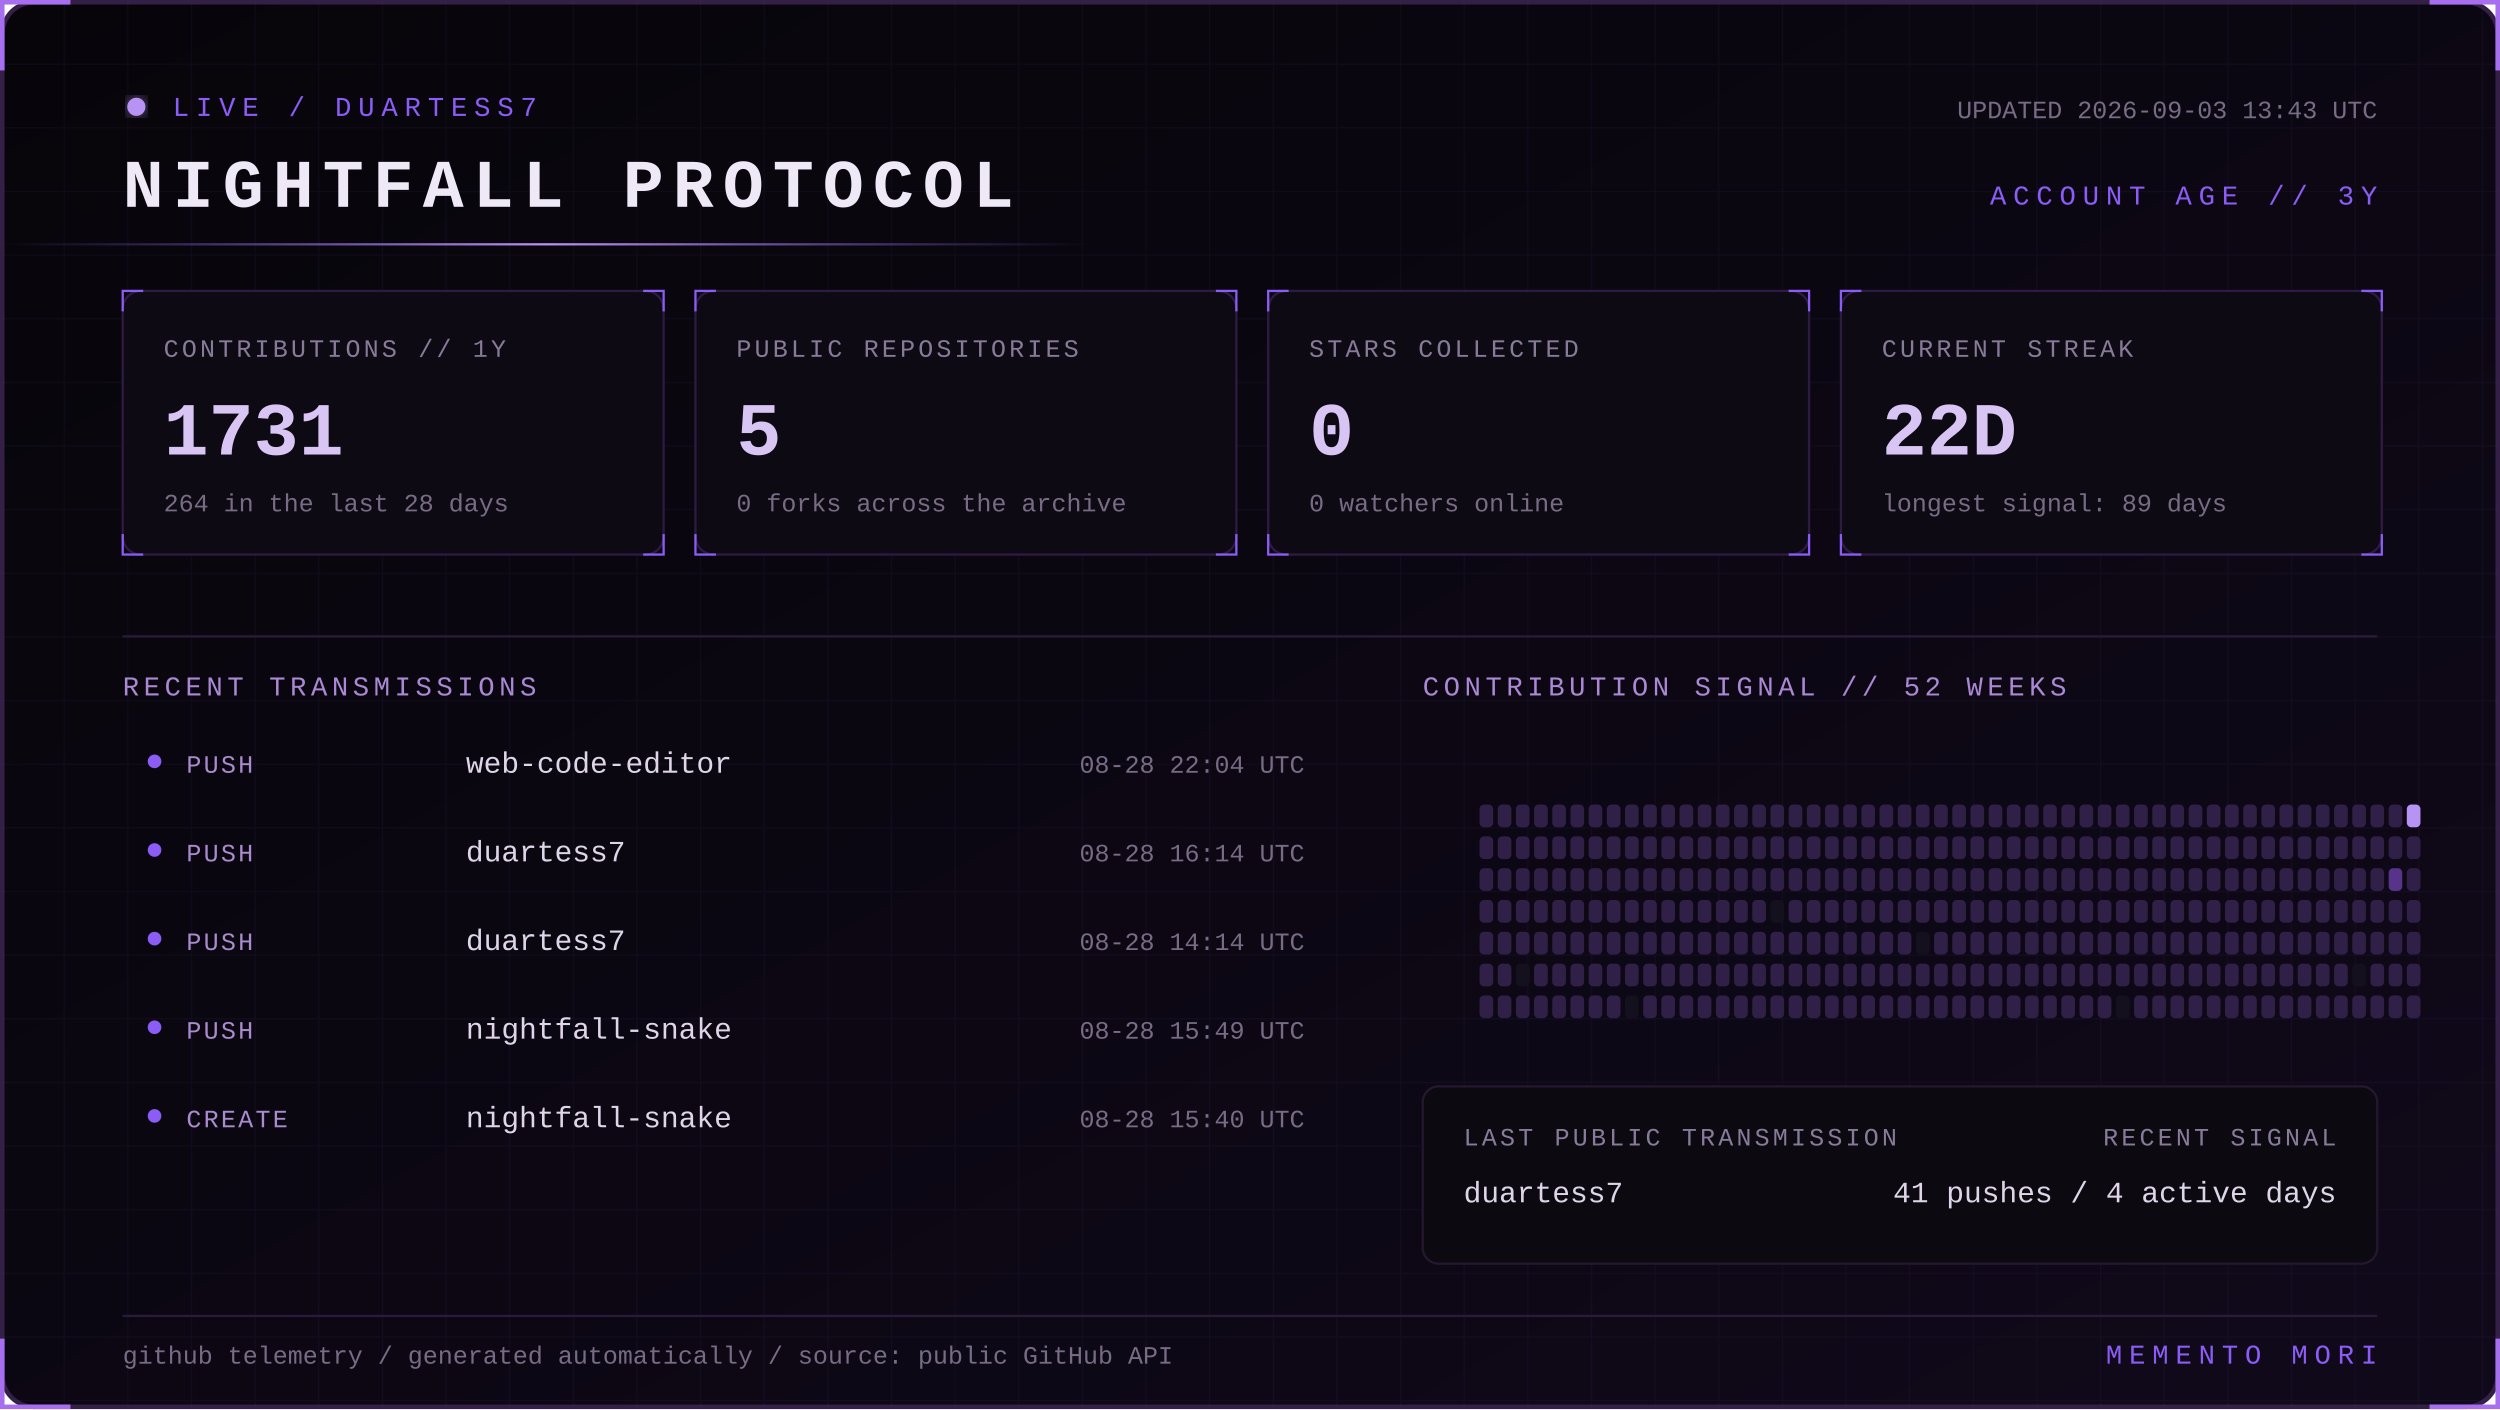
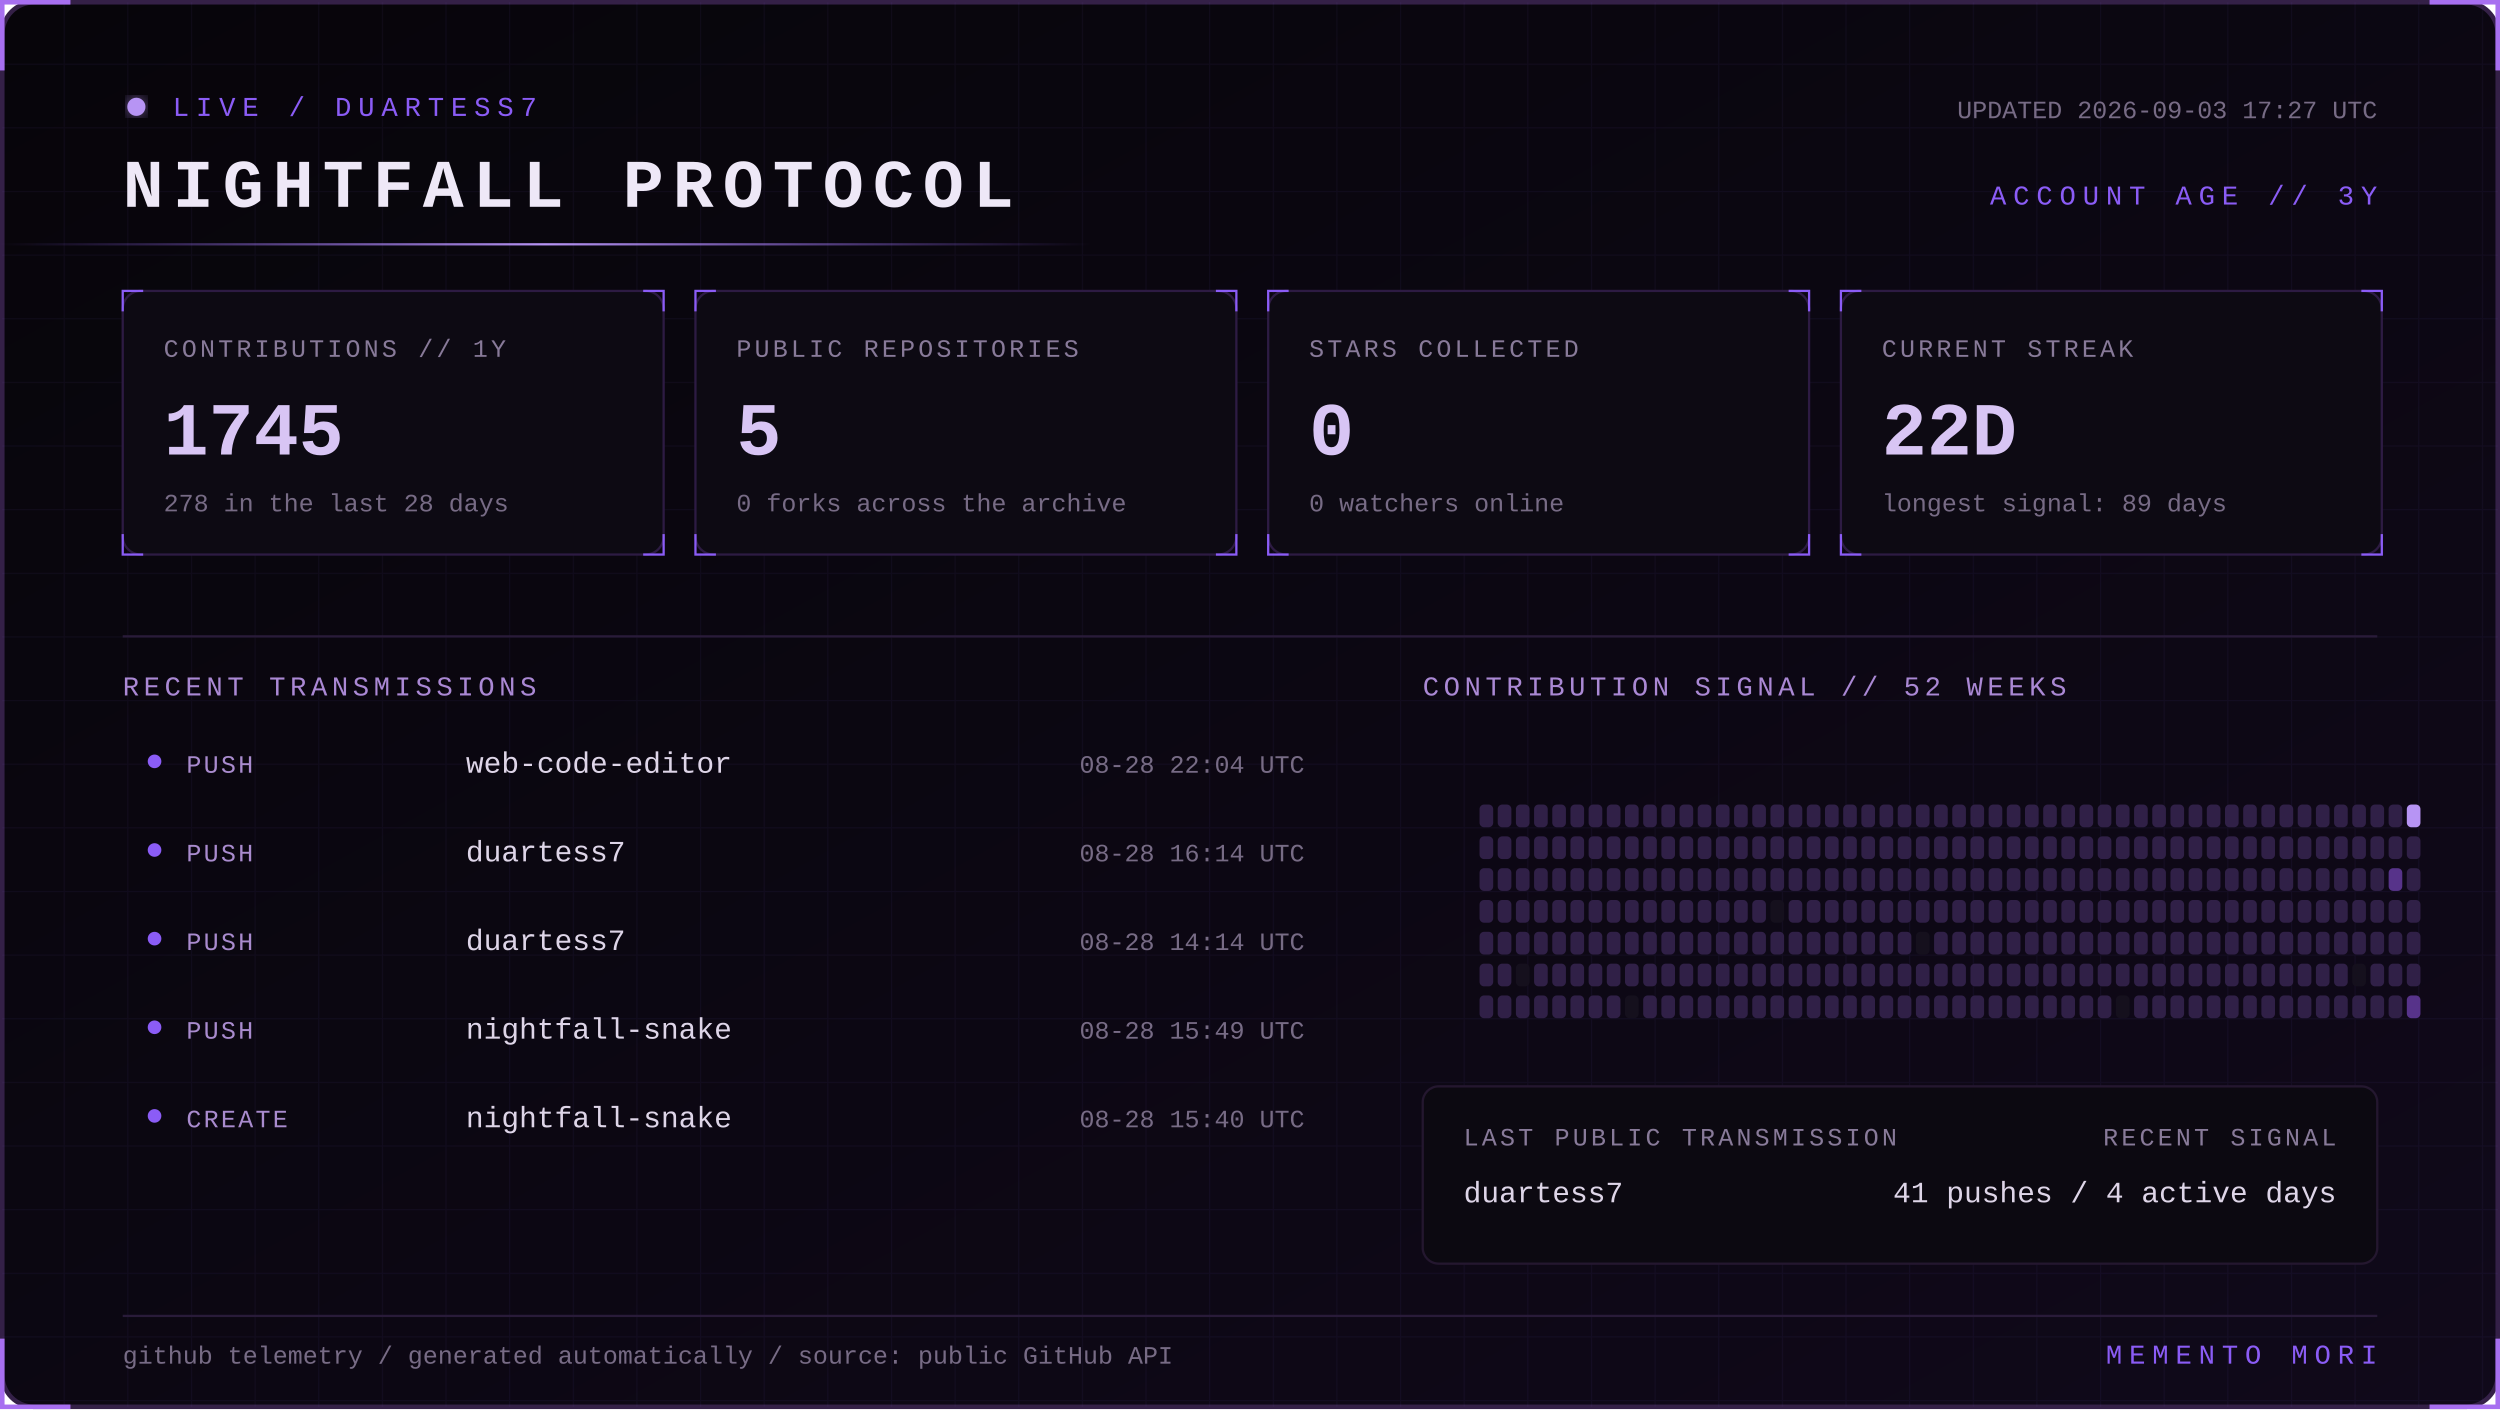
<svg xmlns="http://www.w3.org/2000/svg" width="1100" height="620" viewBox="0 0 1100 620" role="img" aria-labelledby="title desc">
  <defs>
    <linearGradient id="bg" x1="0" y1="0" x2="1" y2="1">
      <stop stop-color="#07050a" />
      <stop offset="1" stop-color="#10091a" />
    </linearGradient>
    <linearGradient id="beam">
      <stop stop-color="#8b5cf6" stop-opacity="0" />
      <stop offset=".5" stop-color="#b794f4" />
      <stop offset="1" stop-color="#8b5cf6" stop-opacity="0" />
    </linearGradient>
    <filter id="glow">
      <feGaussianBlur stdDeviation="4" result="b" />
      <feMerge>
        <feMergeNode in="b" />
        <feMergeNode in="SourceGraphic" />
      </feMerge>
    </filter>
    <pattern id="grid" width="28" height="28" patternUnits="userSpaceOnUse">
      <path d="M28 0H0V28" fill="none" stroke="#8b5cf6" stroke-opacity=".055" />
    </pattern>
    <style>
      text { font-family: Consolas, 'Courier New', monospace; }
      .kicker { fill:#8b5cf6; font-size:12px; letter-spacing:3px; }
      .title { fill:#eee8f7; font-size:30px; font-weight:700; letter-spacing:4px; }
      .label { fill:#887a99; font-size:11px; letter-spacing:1.4px; }
      .value { fill:#d8c5f4; font-size:33px; font-weight:700; }
      .detail,.pct { fill:#776b85; font-size:11px; }
      .section { fill:#aa88d4; font-size:12px; letter-spacing:2px; }
      .lang { fill:#ded5e8; font-size:13px; }
      .event { fill:#a98bce; font-size:11px; letter-spacing:1px; }
      .scan { animation:scan 5s linear infinite; }
      .blink { animation:blink 1.6s step-end infinite; }
      @keyframes scan { from { transform:translateX(-500px) } to { transform:translateX(1100px) } }
      @keyframes blink { 50% { opacity:.25 } }
    </style>
  </defs>
  <rect x="1" y="1" width="1098" height="618" rx="14" fill="url(#bg)" stroke="#342047" stroke-width="2" />
  <rect x="1" y="1" width="1098" height="618" rx="14" fill="url(#grid)" />
  <path d="M31 1H1v30 M1069 1h30v30 M1099 589v30h-30 M31 619H1v-30" stroke="#a76ff0" stroke-width="2" fill="none" />
  <g transform="translate(54 42)">
    <circle cx="6" cy="5" r="4" fill="#b794f4" filter="url(#glow)" class="blink" />
    <text x="22" y="9" class="kicker">LIVE / DUARTESS7</text>
    <text y="49" class="title">NIGHTFALL PROTOCOL</text>
-     <text x="992" y="10" text-anchor="end" class="detail">UPDATED 2026-09-03 13:43 UTC</text>
+     <text x="992" y="10" text-anchor="end" class="detail">UPDATED 2026-09-03 17:27 UTC</text>
    <text x="992" y="48" text-anchor="end" class="kicker">ACCOUNT AGE // 3Y</text>
  </g>
  <rect y="107" width="480" height="1" fill="url(#beam)" class="scan" />
  <g transform="translate(54 128)">
    <rect width="238" height="116" rx="8" fill="#0d0a13" stroke="#2d1b43" />
    <path d="M0 9V0h9 M229 0h9v9 M238 107v9h-9 M9 116H0v-9" stroke="#8b5cf6" fill="none" />
    <text x="18" y="29" class="label">CONTRIBUTIONS // 1Y</text>
-     <text x="18" y="72" class="value">1731</text>
-     <text x="18" y="97" class="detail">264 in the last 28 days</text>
+     <text x="18" y="72" class="value">1745</text>
+     <text x="18" y="97" class="detail">278 in the last 28 days</text>
  </g>
  <g transform="translate(306 128)">
    <rect width="238" height="116" rx="8" fill="#0d0a13" stroke="#2d1b43" />
    <path d="M0 9V0h9 M229 0h9v9 M238 107v9h-9 M9 116H0v-9" stroke="#8b5cf6" fill="none" />
    <text x="18" y="29" class="label">PUBLIC REPOSITORIES</text>
    <text x="18" y="72" class="value">5</text>
    <text x="18" y="97" class="detail">0 forks across the archive</text>
  </g>
  <g transform="translate(558 128)">
    <rect width="238" height="116" rx="8" fill="#0d0a13" stroke="#2d1b43" />
    <path d="M0 9V0h9 M229 0h9v9 M238 107v9h-9 M9 116H0v-9" stroke="#8b5cf6" fill="none" />
    <text x="18" y="29" class="label">STARS COLLECTED</text>
    <text x="18" y="72" class="value">0</text>
    <text x="18" y="97" class="detail">0 watchers online</text>
  </g>
  <g transform="translate(810 128)">
    <rect width="238" height="116" rx="8" fill="#0d0a13" stroke="#2d1b43" />
    <path d="M0 9V0h9 M229 0h9v9 M238 107v9h-9 M9 116H0v-9" stroke="#8b5cf6" fill="none" />
    <text x="18" y="29" class="label">CURRENT STREAK</text>
    <text x="18" y="72" class="value">22D</text>
    <text x="18" y="97" class="detail">longest signal: 89 days</text>
  </g>
  <path d="M54 280H1046" stroke="#291b39" />
  <text x="54" y="306" class="section">RECENT TRANSMISSIONS</text>
  <text x="626" y="306" class="section">CONTRIBUTION SIGNAL // 52 WEEKS</text>
  <circle cx="68" cy="335" r="3" fill="#8b5cf6" />
  <text x="82" y="340" class="event">PUSH</text>
  <text x="205" y="340" class="lang">web-code-editor</text>
  <text x="574" y="340" text-anchor="end" class="pct">08-28 22:04 UTC</text>
  <circle cx="68" cy="374" r="3" fill="#8b5cf6" />
  <text x="82" y="379" class="event">PUSH</text>
  <text x="205" y="379" class="lang">duartess7</text>
  <text x="574" y="379" text-anchor="end" class="pct">08-28 16:14 UTC</text>
  <circle cx="68" cy="413" r="3" fill="#8b5cf6" />
  <text x="82" y="418" class="event">PUSH</text>
  <text x="205" y="418" class="lang">duartess7</text>
  <text x="574" y="418" text-anchor="end" class="pct">08-28 14:14 UTC</text>
  <circle cx="68" cy="452" r="3" fill="#8b5cf6" />
  <text x="82" y="457" class="event">PUSH</text>
  <text x="205" y="457" class="lang">nightfall-snake</text>
  <text x="574" y="457" text-anchor="end" class="pct">08-28 15:49 UTC</text>
  <circle cx="68" cy="491" r="3" fill="#8b5cf6" />
  <text x="82" y="496" class="event">CREATE</text>
  <text x="205" y="496" class="lang">nightfall-snake</text>
  <text x="574" y="496" text-anchor="end" class="pct">08-28 15:40 UTC</text>
  <g>
    <rect x="651" y="354" width="6" height="10" rx="2" fill="#302047" />
    <rect x="651" y="368" width="6" height="10" rx="2" fill="#302047" />
    <rect x="651" y="382" width="6" height="10" rx="2" fill="#302047" />
    <rect x="651" y="396" width="6" height="10" rx="2" fill="#302047" />
    <rect x="651" y="410" width="6" height="10" rx="2" fill="#302047" />
    <rect x="651" y="424" width="6" height="10" rx="2" fill="#302047" />
    <rect x="651" y="438" width="6" height="10" rx="2" fill="#302047" />
    <rect x="659" y="354" width="6" height="10" rx="2" fill="#302047" />
    <rect x="659" y="368" width="6" height="10" rx="2" fill="#302047" />
    <rect x="659" y="382" width="6" height="10" rx="2" fill="#302047" />
    <rect x="659" y="396" width="6" height="10" rx="2" fill="#302047" />
    <rect x="659" y="410" width="6" height="10" rx="2" fill="#302047" />
    <rect x="659" y="424" width="6" height="10" rx="2" fill="#302047" />
    <rect x="659" y="438" width="6" height="10" rx="2" fill="#302047" />
    <rect x="667" y="354" width="6" height="10" rx="2" fill="#302047" />
    <rect x="667" y="368" width="6" height="10" rx="2" fill="#302047" />
    <rect x="667" y="382" width="6" height="10" rx="2" fill="#302047" />
    <rect x="667" y="396" width="6" height="10" rx="2" fill="#302047" />
    <rect x="667" y="410" width="6" height="10" rx="2" fill="#302047" />
    <rect x="667" y="424" width="6" height="10" rx="2" fill="#15101d" />
    <rect x="667" y="438" width="6" height="10" rx="2" fill="#302047" />
    <rect x="675" y="354" width="6" height="10" rx="2" fill="#302047" />
    <rect x="675" y="368" width="6" height="10" rx="2" fill="#302047" />
    <rect x="675" y="382" width="6" height="10" rx="2" fill="#302047" />
    <rect x="675" y="396" width="6" height="10" rx="2" fill="#302047" />
    <rect x="675" y="410" width="6" height="10" rx="2" fill="#302047" />
    <rect x="675" y="424" width="6" height="10" rx="2" fill="#302047" />
    <rect x="675" y="438" width="6" height="10" rx="2" fill="#302047" />
    <rect x="683" y="354" width="6" height="10" rx="2" fill="#302047" />
    <rect x="683" y="368" width="6" height="10" rx="2" fill="#302047" />
    <rect x="683" y="382" width="6" height="10" rx="2" fill="#302047" />
    <rect x="683" y="396" width="6" height="10" rx="2" fill="#302047" />
    <rect x="683" y="410" width="6" height="10" rx="2" fill="#302047" />
    <rect x="683" y="424" width="6" height="10" rx="2" fill="#302047" />
    <rect x="683" y="438" width="6" height="10" rx="2" fill="#302047" />
    <rect x="691" y="354" width="6" height="10" rx="2" fill="#302047" />
    <rect x="691" y="368" width="6" height="10" rx="2" fill="#302047" />
    <rect x="691" y="382" width="6" height="10" rx="2" fill="#302047" />
    <rect x="691" y="396" width="6" height="10" rx="2" fill="#302047" />
    <rect x="691" y="410" width="6" height="10" rx="2" fill="#302047" />
    <rect x="691" y="424" width="6" height="10" rx="2" fill="#302047" />
    <rect x="691" y="438" width="6" height="10" rx="2" fill="#302047" />
    <rect x="699" y="354" width="6" height="10" rx="2" fill="#302047" />
    <rect x="699" y="368" width="6" height="10" rx="2" fill="#302047" />
    <rect x="699" y="382" width="6" height="10" rx="2" fill="#302047" />
    <rect x="699" y="396" width="6" height="10" rx="2" fill="#302047" />
    <rect x="699" y="410" width="6" height="10" rx="2" fill="#302047" />
    <rect x="699" y="424" width="6" height="10" rx="2" fill="#302047" />
    <rect x="699" y="438" width="6" height="10" rx="2" fill="#302047" />
    <rect x="707" y="354" width="6" height="10" rx="2" fill="#302047" />
    <rect x="707" y="368" width="6" height="10" rx="2" fill="#302047" />
    <rect x="707" y="382" width="6" height="10" rx="2" fill="#302047" />
    <rect x="707" y="396" width="6" height="10" rx="2" fill="#302047" />
    <rect x="707" y="410" width="6" height="10" rx="2" fill="#302047" />
    <rect x="707" y="424" width="6" height="10" rx="2" fill="#302047" />
    <rect x="707" y="438" width="6" height="10" rx="2" fill="#302047" />
    <rect x="715" y="354" width="6" height="10" rx="2" fill="#302047" />
    <rect x="715" y="368" width="6" height="10" rx="2" fill="#302047" />
    <rect x="715" y="382" width="6" height="10" rx="2" fill="#302047" />
    <rect x="715" y="396" width="6" height="10" rx="2" fill="#302047" />
    <rect x="715" y="410" width="6" height="10" rx="2" fill="#302047" />
    <rect x="715" y="424" width="6" height="10" rx="2" fill="#302047" />
    <rect x="715" y="438" width="6" height="10" rx="2" fill="#15101d" />
    <rect x="723" y="354" width="6" height="10" rx="2" fill="#302047" />
    <rect x="723" y="368" width="6" height="10" rx="2" fill="#302047" />
    <rect x="723" y="382" width="6" height="10" rx="2" fill="#302047" />
    <rect x="723" y="396" width="6" height="10" rx="2" fill="#302047" />
    <rect x="723" y="410" width="6" height="10" rx="2" fill="#302047" />
    <rect x="723" y="424" width="6" height="10" rx="2" fill="#302047" />
    <rect x="723" y="438" width="6" height="10" rx="2" fill="#302047" />
    <rect x="731" y="354" width="6" height="10" rx="2" fill="#302047" />
    <rect x="731" y="368" width="6" height="10" rx="2" fill="#302047" />
    <rect x="731" y="382" width="6" height="10" rx="2" fill="#302047" />
    <rect x="731" y="396" width="6" height="10" rx="2" fill="#302047" />
    <rect x="731" y="410" width="6" height="10" rx="2" fill="#302047" />
    <rect x="731" y="424" width="6" height="10" rx="2" fill="#302047" />
    <rect x="731" y="438" width="6" height="10" rx="2" fill="#302047" />
    <rect x="739" y="354" width="6" height="10" rx="2" fill="#302047" />
    <rect x="739" y="368" width="6" height="10" rx="2" fill="#302047" />
    <rect x="739" y="382" width="6" height="10" rx="2" fill="#302047" />
    <rect x="739" y="396" width="6" height="10" rx="2" fill="#302047" />
    <rect x="739" y="410" width="6" height="10" rx="2" fill="#302047" />
    <rect x="739" y="424" width="6" height="10" rx="2" fill="#302047" />
    <rect x="739" y="438" width="6" height="10" rx="2" fill="#302047" />
    <rect x="747" y="354" width="6" height="10" rx="2" fill="#302047" />
    <rect x="747" y="368" width="6" height="10" rx="2" fill="#302047" />
    <rect x="747" y="382" width="6" height="10" rx="2" fill="#302047" />
    <rect x="747" y="396" width="6" height="10" rx="2" fill="#302047" />
    <rect x="747" y="410" width="6" height="10" rx="2" fill="#302047" />
    <rect x="747" y="424" width="6" height="10" rx="2" fill="#302047" />
    <rect x="747" y="438" width="6" height="10" rx="2" fill="#302047" />
    <rect x="755" y="354" width="6" height="10" rx="2" fill="#302047" />
    <rect x="755" y="368" width="6" height="10" rx="2" fill="#302047" />
    <rect x="755" y="382" width="6" height="10" rx="2" fill="#302047" />
    <rect x="755" y="396" width="6" height="10" rx="2" fill="#302047" />
    <rect x="755" y="410" width="6" height="10" rx="2" fill="#302047" />
    <rect x="755" y="424" width="6" height="10" rx="2" fill="#302047" />
    <rect x="755" y="438" width="6" height="10" rx="2" fill="#302047" />
    <rect x="763" y="354" width="6" height="10" rx="2" fill="#302047" />
    <rect x="763" y="368" width="6" height="10" rx="2" fill="#302047" />
    <rect x="763" y="382" width="6" height="10" rx="2" fill="#302047" />
    <rect x="763" y="396" width="6" height="10" rx="2" fill="#302047" />
    <rect x="763" y="410" width="6" height="10" rx="2" fill="#302047" />
    <rect x="763" y="424" width="6" height="10" rx="2" fill="#302047" />
    <rect x="763" y="438" width="6" height="10" rx="2" fill="#302047" />
    <rect x="771" y="354" width="6" height="10" rx="2" fill="#302047" />
    <rect x="771" y="368" width="6" height="10" rx="2" fill="#302047" />
    <rect x="771" y="382" width="6" height="10" rx="2" fill="#302047" />
    <rect x="771" y="396" width="6" height="10" rx="2" fill="#302047" />
    <rect x="771" y="410" width="6" height="10" rx="2" fill="#302047" />
    <rect x="771" y="424" width="6" height="10" rx="2" fill="#302047" />
    <rect x="771" y="438" width="6" height="10" rx="2" fill="#302047" />
    <rect x="779" y="354" width="6" height="10" rx="2" fill="#302047" />
    <rect x="779" y="368" width="6" height="10" rx="2" fill="#302047" />
    <rect x="779" y="382" width="6" height="10" rx="2" fill="#302047" />
    <rect x="779" y="396" width="6" height="10" rx="2" fill="#15101d" />
    <rect x="779" y="410" width="6" height="10" rx="2" fill="#302047" />
    <rect x="779" y="424" width="6" height="10" rx="2" fill="#302047" />
    <rect x="779" y="438" width="6" height="10" rx="2" fill="#302047" />
    <rect x="787" y="354" width="6" height="10" rx="2" fill="#302047" />
    <rect x="787" y="368" width="6" height="10" rx="2" fill="#302047" />
    <rect x="787" y="382" width="6" height="10" rx="2" fill="#302047" />
    <rect x="787" y="396" width="6" height="10" rx="2" fill="#302047" />
    <rect x="787" y="410" width="6" height="10" rx="2" fill="#302047" />
    <rect x="787" y="424" width="6" height="10" rx="2" fill="#302047" />
    <rect x="787" y="438" width="6" height="10" rx="2" fill="#302047" />
    <rect x="795" y="354" width="6" height="10" rx="2" fill="#302047" />
    <rect x="795" y="368" width="6" height="10" rx="2" fill="#302047" />
    <rect x="795" y="382" width="6" height="10" rx="2" fill="#302047" />
    <rect x="795" y="396" width="6" height="10" rx="2" fill="#302047" />
    <rect x="795" y="410" width="6" height="10" rx="2" fill="#302047" />
    <rect x="795" y="424" width="6" height="10" rx="2" fill="#302047" />
    <rect x="795" y="438" width="6" height="10" rx="2" fill="#302047" />
    <rect x="803" y="354" width="6" height="10" rx="2" fill="#302047" />
    <rect x="803" y="368" width="6" height="10" rx="2" fill="#302047" />
    <rect x="803" y="382" width="6" height="10" rx="2" fill="#302047" />
    <rect x="803" y="396" width="6" height="10" rx="2" fill="#302047" />
    <rect x="803" y="410" width="6" height="10" rx="2" fill="#302047" />
    <rect x="803" y="424" width="6" height="10" rx="2" fill="#302047" />
    <rect x="803" y="438" width="6" height="10" rx="2" fill="#302047" />
    <rect x="811" y="354" width="6" height="10" rx="2" fill="#302047" />
    <rect x="811" y="368" width="6" height="10" rx="2" fill="#302047" />
    <rect x="811" y="382" width="6" height="10" rx="2" fill="#302047" />
    <rect x="811" y="396" width="6" height="10" rx="2" fill="#302047" />
    <rect x="811" y="410" width="6" height="10" rx="2" fill="#302047" />
    <rect x="811" y="424" width="6" height="10" rx="2" fill="#302047" />
    <rect x="811" y="438" width="6" height="10" rx="2" fill="#302047" />
    <rect x="819" y="354" width="6" height="10" rx="2" fill="#302047" />
    <rect x="819" y="368" width="6" height="10" rx="2" fill="#302047" />
    <rect x="819" y="382" width="6" height="10" rx="2" fill="#302047" />
    <rect x="819" y="396" width="6" height="10" rx="2" fill="#302047" />
    <rect x="819" y="410" width="6" height="10" rx="2" fill="#302047" />
    <rect x="819" y="424" width="6" height="10" rx="2" fill="#302047" />
    <rect x="819" y="438" width="6" height="10" rx="2" fill="#302047" />
    <rect x="827" y="354" width="6" height="10" rx="2" fill="#302047" />
    <rect x="827" y="368" width="6" height="10" rx="2" fill="#302047" />
    <rect x="827" y="382" width="6" height="10" rx="2" fill="#302047" />
    <rect x="827" y="396" width="6" height="10" rx="2" fill="#302047" />
    <rect x="827" y="410" width="6" height="10" rx="2" fill="#302047" />
    <rect x="827" y="424" width="6" height="10" rx="2" fill="#302047" />
    <rect x="827" y="438" width="6" height="10" rx="2" fill="#302047" />
    <rect x="835" y="354" width="6" height="10" rx="2" fill="#302047" />
    <rect x="835" y="368" width="6" height="10" rx="2" fill="#302047" />
    <rect x="835" y="382" width="6" height="10" rx="2" fill="#302047" />
    <rect x="835" y="396" width="6" height="10" rx="2" fill="#302047" />
    <rect x="835" y="410" width="6" height="10" rx="2" fill="#302047" />
    <rect x="835" y="424" width="6" height="10" rx="2" fill="#302047" />
    <rect x="835" y="438" width="6" height="10" rx="2" fill="#302047" />
    <rect x="843" y="354" width="6" height="10" rx="2" fill="#302047" />
    <rect x="843" y="368" width="6" height="10" rx="2" fill="#302047" />
    <rect x="843" y="382" width="6" height="10" rx="2" fill="#302047" />
    <rect x="843" y="396" width="6" height="10" rx="2" fill="#302047" />
    <rect x="843" y="410" width="6" height="10" rx="2" fill="#15101d" />
    <rect x="843" y="424" width="6" height="10" rx="2" fill="#302047" />
    <rect x="843" y="438" width="6" height="10" rx="2" fill="#302047" />
    <rect x="851" y="354" width="6" height="10" rx="2" fill="#302047" />
    <rect x="851" y="368" width="6" height="10" rx="2" fill="#302047" />
    <rect x="851" y="382" width="6" height="10" rx="2" fill="#302047" />
    <rect x="851" y="396" width="6" height="10" rx="2" fill="#302047" />
    <rect x="851" y="410" width="6" height="10" rx="2" fill="#302047" />
    <rect x="851" y="424" width="6" height="10" rx="2" fill="#302047" />
    <rect x="851" y="438" width="6" height="10" rx="2" fill="#302047" />
    <rect x="859" y="354" width="6" height="10" rx="2" fill="#302047" />
    <rect x="859" y="368" width="6" height="10" rx="2" fill="#302047" />
    <rect x="859" y="382" width="6" height="10" rx="2" fill="#302047" />
    <rect x="859" y="396" width="6" height="10" rx="2" fill="#302047" />
    <rect x="859" y="410" width="6" height="10" rx="2" fill="#302047" />
    <rect x="859" y="424" width="6" height="10" rx="2" fill="#302047" />
    <rect x="859" y="438" width="6" height="10" rx="2" fill="#302047" />
    <rect x="867" y="354" width="6" height="10" rx="2" fill="#302047" />
    <rect x="867" y="368" width="6" height="10" rx="2" fill="#302047" />
    <rect x="867" y="382" width="6" height="10" rx="2" fill="#302047" />
    <rect x="867" y="396" width="6" height="10" rx="2" fill="#302047" />
    <rect x="867" y="410" width="6" height="10" rx="2" fill="#302047" />
    <rect x="867" y="424" width="6" height="10" rx="2" fill="#302047" />
    <rect x="867" y="438" width="6" height="10" rx="2" fill="#302047" />
    <rect x="875" y="354" width="6" height="10" rx="2" fill="#302047" />
    <rect x="875" y="368" width="6" height="10" rx="2" fill="#302047" />
    <rect x="875" y="382" width="6" height="10" rx="2" fill="#302047" />
    <rect x="875" y="396" width="6" height="10" rx="2" fill="#302047" />
    <rect x="875" y="410" width="6" height="10" rx="2" fill="#302047" />
    <rect x="875" y="424" width="6" height="10" rx="2" fill="#302047" />
    <rect x="875" y="438" width="6" height="10" rx="2" fill="#302047" />
    <rect x="883" y="354" width="6" height="10" rx="2" fill="#302047" />
    <rect x="883" y="368" width="6" height="10" rx="2" fill="#302047" />
    <rect x="883" y="382" width="6" height="10" rx="2" fill="#302047" />
    <rect x="883" y="396" width="6" height="10" rx="2" fill="#302047" />
    <rect x="883" y="410" width="6" height="10" rx="2" fill="#302047" />
    <rect x="883" y="424" width="6" height="10" rx="2" fill="#302047" />
    <rect x="883" y="438" width="6" height="10" rx="2" fill="#302047" />
    <rect x="891" y="354" width="6" height="10" rx="2" fill="#302047" />
    <rect x="891" y="368" width="6" height="10" rx="2" fill="#302047" />
    <rect x="891" y="382" width="6" height="10" rx="2" fill="#302047" />
    <rect x="891" y="396" width="6" height="10" rx="2" fill="#302047" />
    <rect x="891" y="410" width="6" height="10" rx="2" fill="#302047" />
    <rect x="891" y="424" width="6" height="10" rx="2" fill="#302047" />
    <rect x="891" y="438" width="6" height="10" rx="2" fill="#302047" />
    <rect x="899" y="354" width="6" height="10" rx="2" fill="#302047" />
    <rect x="899" y="368" width="6" height="10" rx="2" fill="#302047" />
    <rect x="899" y="382" width="6" height="10" rx="2" fill="#302047" />
    <rect x="899" y="396" width="6" height="10" rx="2" fill="#302047" />
    <rect x="899" y="410" width="6" height="10" rx="2" fill="#302047" />
    <rect x="899" y="424" width="6" height="10" rx="2" fill="#302047" />
    <rect x="899" y="438" width="6" height="10" rx="2" fill="#302047" />
    <rect x="907" y="354" width="6" height="10" rx="2" fill="#302047" />
    <rect x="907" y="368" width="6" height="10" rx="2" fill="#302047" />
    <rect x="907" y="382" width="6" height="10" rx="2" fill="#302047" />
    <rect x="907" y="396" width="6" height="10" rx="2" fill="#302047" />
    <rect x="907" y="410" width="6" height="10" rx="2" fill="#302047" />
    <rect x="907" y="424" width="6" height="10" rx="2" fill="#302047" />
    <rect x="907" y="438" width="6" height="10" rx="2" fill="#302047" />
    <rect x="915" y="354" width="6" height="10" rx="2" fill="#302047" />
    <rect x="915" y="368" width="6" height="10" rx="2" fill="#302047" />
    <rect x="915" y="382" width="6" height="10" rx="2" fill="#302047" />
    <rect x="915" y="396" width="6" height="10" rx="2" fill="#302047" />
    <rect x="915" y="410" width="6" height="10" rx="2" fill="#302047" />
    <rect x="915" y="424" width="6" height="10" rx="2" fill="#302047" />
    <rect x="915" y="438" width="6" height="10" rx="2" fill="#302047" />
    <rect x="923" y="354" width="6" height="10" rx="2" fill="#302047" />
    <rect x="923" y="368" width="6" height="10" rx="2" fill="#302047" />
    <rect x="923" y="382" width="6" height="10" rx="2" fill="#302047" />
    <rect x="923" y="396" width="6" height="10" rx="2" fill="#302047" />
    <rect x="923" y="410" width="6" height="10" rx="2" fill="#302047" />
    <rect x="923" y="424" width="6" height="10" rx="2" fill="#302047" />
    <rect x="923" y="438" width="6" height="10" rx="2" fill="#302047" />
    <rect x="931" y="354" width="6" height="10" rx="2" fill="#302047" />
    <rect x="931" y="368" width="6" height="10" rx="2" fill="#302047" />
    <rect x="931" y="382" width="6" height="10" rx="2" fill="#302047" />
    <rect x="931" y="396" width="6" height="10" rx="2" fill="#302047" />
    <rect x="931" y="410" width="6" height="10" rx="2" fill="#302047" />
    <rect x="931" y="424" width="6" height="10" rx="2" fill="#302047" />
    <rect x="931" y="438" width="6" height="10" rx="2" fill="#15101d" />
    <rect x="939" y="354" width="6" height="10" rx="2" fill="#302047" />
    <rect x="939" y="368" width="6" height="10" rx="2" fill="#302047" />
    <rect x="939" y="382" width="6" height="10" rx="2" fill="#302047" />
    <rect x="939" y="396" width="6" height="10" rx="2" fill="#302047" />
    <rect x="939" y="410" width="6" height="10" rx="2" fill="#302047" />
    <rect x="939" y="424" width="6" height="10" rx="2" fill="#302047" />
    <rect x="939" y="438" width="6" height="10" rx="2" fill="#302047" />
    <rect x="947" y="354" width="6" height="10" rx="2" fill="#302047" />
    <rect x="947" y="368" width="6" height="10" rx="2" fill="#302047" />
    <rect x="947" y="382" width="6" height="10" rx="2" fill="#302047" />
    <rect x="947" y="396" width="6" height="10" rx="2" fill="#302047" />
    <rect x="947" y="410" width="6" height="10" rx="2" fill="#302047" />
    <rect x="947" y="424" width="6" height="10" rx="2" fill="#302047" />
    <rect x="947" y="438" width="6" height="10" rx="2" fill="#302047" />
    <rect x="955" y="354" width="6" height="10" rx="2" fill="#302047" />
    <rect x="955" y="368" width="6" height="10" rx="2" fill="#302047" />
    <rect x="955" y="382" width="6" height="10" rx="2" fill="#302047" />
    <rect x="955" y="396" width="6" height="10" rx="2" fill="#302047" />
    <rect x="955" y="410" width="6" height="10" rx="2" fill="#302047" />
    <rect x="955" y="424" width="6" height="10" rx="2" fill="#302047" />
    <rect x="955" y="438" width="6" height="10" rx="2" fill="#302047" />
    <rect x="963" y="354" width="6" height="10" rx="2" fill="#302047" />
    <rect x="963" y="368" width="6" height="10" rx="2" fill="#302047" />
    <rect x="963" y="382" width="6" height="10" rx="2" fill="#302047" />
    <rect x="963" y="396" width="6" height="10" rx="2" fill="#302047" />
    <rect x="963" y="410" width="6" height="10" rx="2" fill="#302047" />
    <rect x="963" y="424" width="6" height="10" rx="2" fill="#302047" />
    <rect x="963" y="438" width="6" height="10" rx="2" fill="#302047" />
    <rect x="971" y="354" width="6" height="10" rx="2" fill="#302047" />
    <rect x="971" y="368" width="6" height="10" rx="2" fill="#302047" />
    <rect x="971" y="382" width="6" height="10" rx="2" fill="#302047" />
    <rect x="971" y="396" width="6" height="10" rx="2" fill="#302047" />
    <rect x="971" y="410" width="6" height="10" rx="2" fill="#302047" />
    <rect x="971" y="424" width="6" height="10" rx="2" fill="#302047" />
    <rect x="971" y="438" width="6" height="10" rx="2" fill="#302047" />
    <rect x="979" y="354" width="6" height="10" rx="2" fill="#302047" />
    <rect x="979" y="368" width="6" height="10" rx="2" fill="#302047" />
    <rect x="979" y="382" width="6" height="10" rx="2" fill="#302047" />
    <rect x="979" y="396" width="6" height="10" rx="2" fill="#302047" />
    <rect x="979" y="410" width="6" height="10" rx="2" fill="#302047" />
    <rect x="979" y="424" width="6" height="10" rx="2" fill="#302047" />
    <rect x="979" y="438" width="6" height="10" rx="2" fill="#302047" />
    <rect x="987" y="354" width="6" height="10" rx="2" fill="#302047" />
    <rect x="987" y="368" width="6" height="10" rx="2" fill="#302047" />
    <rect x="987" y="382" width="6" height="10" rx="2" fill="#302047" />
    <rect x="987" y="396" width="6" height="10" rx="2" fill="#302047" />
    <rect x="987" y="410" width="6" height="10" rx="2" fill="#302047" />
    <rect x="987" y="424" width="6" height="10" rx="2" fill="#302047" />
    <rect x="987" y="438" width="6" height="10" rx="2" fill="#302047" />
    <rect x="995" y="354" width="6" height="10" rx="2" fill="#302047" />
    <rect x="995" y="368" width="6" height="10" rx="2" fill="#302047" />
    <rect x="995" y="382" width="6" height="10" rx="2" fill="#302047" />
    <rect x="995" y="396" width="6" height="10" rx="2" fill="#302047" />
    <rect x="995" y="410" width="6" height="10" rx="2" fill="#302047" />
    <rect x="995" y="424" width="6" height="10" rx="2" fill="#302047" />
    <rect x="995" y="438" width="6" height="10" rx="2" fill="#302047" />
    <rect x="1003" y="354" width="6" height="10" rx="2" fill="#302047" />
    <rect x="1003" y="368" width="6" height="10" rx="2" fill="#302047" />
    <rect x="1003" y="382" width="6" height="10" rx="2" fill="#302047" />
    <rect x="1003" y="396" width="6" height="10" rx="2" fill="#302047" />
    <rect x="1003" y="410" width="6" height="10" rx="2" fill="#302047" />
    <rect x="1003" y="424" width="6" height="10" rx="2" fill="#302047" />
    <rect x="1003" y="438" width="6" height="10" rx="2" fill="#302047" />
    <rect x="1011" y="354" width="6" height="10" rx="2" fill="#302047" />
    <rect x="1011" y="368" width="6" height="10" rx="2" fill="#302047" />
    <rect x="1011" y="382" width="6" height="10" rx="2" fill="#302047" />
    <rect x="1011" y="396" width="6" height="10" rx="2" fill="#302047" />
    <rect x="1011" y="410" width="6" height="10" rx="2" fill="#302047" />
    <rect x="1011" y="424" width="6" height="10" rx="2" fill="#302047" />
    <rect x="1011" y="438" width="6" height="10" rx="2" fill="#302047" />
    <rect x="1019" y="354" width="6" height="10" rx="2" fill="#302047" />
    <rect x="1019" y="368" width="6" height="10" rx="2" fill="#302047" />
    <rect x="1019" y="382" width="6" height="10" rx="2" fill="#302047" />
    <rect x="1019" y="396" width="6" height="10" rx="2" fill="#302047" />
    <rect x="1019" y="410" width="6" height="10" rx="2" fill="#302047" />
    <rect x="1019" y="424" width="6" height="10" rx="2" fill="#302047" />
    <rect x="1019" y="438" width="6" height="10" rx="2" fill="#302047" />
    <rect x="1027" y="354" width="6" height="10" rx="2" fill="#302047" />
    <rect x="1027" y="368" width="6" height="10" rx="2" fill="#302047" />
    <rect x="1027" y="382" width="6" height="10" rx="2" fill="#302047" />
    <rect x="1027" y="396" width="6" height="10" rx="2" fill="#302047" />
    <rect x="1027" y="410" width="6" height="10" rx="2" fill="#302047" />
    <rect x="1027" y="424" width="6" height="10" rx="2" fill="#302047" />
    <rect x="1027" y="438" width="6" height="10" rx="2" fill="#302047" />
    <rect x="1035" y="354" width="6" height="10" rx="2" fill="#302047" />
    <rect x="1035" y="368" width="6" height="10" rx="2" fill="#302047" />
    <rect x="1035" y="382" width="6" height="10" rx="2" fill="#302047" />
    <rect x="1035" y="396" width="6" height="10" rx="2" fill="#302047" />
    <rect x="1035" y="410" width="6" height="10" rx="2" fill="#302047" />
    <rect x="1035" y="424" width="6" height="10" rx="2" fill="#15101d" />
    <rect x="1035" y="438" width="6" height="10" rx="2" fill="#302047" />
    <rect x="1043" y="354" width="6" height="10" rx="2" fill="#302047" />
    <rect x="1043" y="368" width="6" height="10" rx="2" fill="#302047" />
    <rect x="1043" y="382" width="6" height="10" rx="2" fill="#302047" />
    <rect x="1043" y="396" width="6" height="10" rx="2" fill="#302047" />
    <rect x="1043" y="410" width="6" height="10" rx="2" fill="#302047" />
    <rect x="1043" y="424" width="6" height="10" rx="2" fill="#302047" />
    <rect x="1043" y="438" width="6" height="10" rx="2" fill="#302047" />
    <rect x="1051" y="354" width="6" height="10" rx="2" fill="#302047" />
    <rect x="1051" y="368" width="6" height="10" rx="2" fill="#302047" />
    <rect x="1051" y="382" width="6" height="10" rx="2" fill="#57338a" />
    <rect x="1051" y="396" width="6" height="10" rx="2" fill="#302047" />
    <rect x="1051" y="410" width="6" height="10" rx="2" fill="#302047" />
    <rect x="1051" y="424" width="6" height="10" rx="2" fill="#302047" />
    <rect x="1051" y="438" width="6" height="10" rx="2" fill="#302047" />
    <rect x="1059" y="354" width="6" height="10" rx="2" fill="#b794f4" />
    <rect x="1059" y="368" width="6" height="10" rx="2" fill="#302047" />
    <rect x="1059" y="382" width="6" height="10" rx="2" fill="#302047" />
    <rect x="1059" y="396" width="6" height="10" rx="2" fill="#302047" />
    <rect x="1059" y="410" width="6" height="10" rx="2" fill="#302047" />
    <rect x="1059" y="424" width="6" height="10" rx="2" fill="#302047" />
-     <rect x="1059" y="438" width="6" height="10" rx="2" fill="#302047" />
+     <rect x="1059" y="438" width="6" height="10" rx="2" fill="#57338a" />
  </g>
  <g transform="translate(626 478)">
    <rect width="420" height="78" rx="7" fill="#0c0911" stroke="#24172f" />
    <text x="18" y="26" class="label">LAST PUBLIC TRANSMISSION</text>
    <text x="18" y="51" class="lang">duartess7</text>
    <text x="402" y="26" text-anchor="end" class="label">RECENT SIGNAL</text>
    <text x="402" y="51" text-anchor="end" class="lang">41 pushes / 4 active days</text>
  </g>
  <path d="M54 579H1046" stroke="#291b39" />
  <text x="54" y="600" class="detail">github telemetry / generated automatically / source: public GitHub API</text>
  <text x="1046" y="600" text-anchor="end" class="kicker">MEMENTO MORI</text>
</svg>
